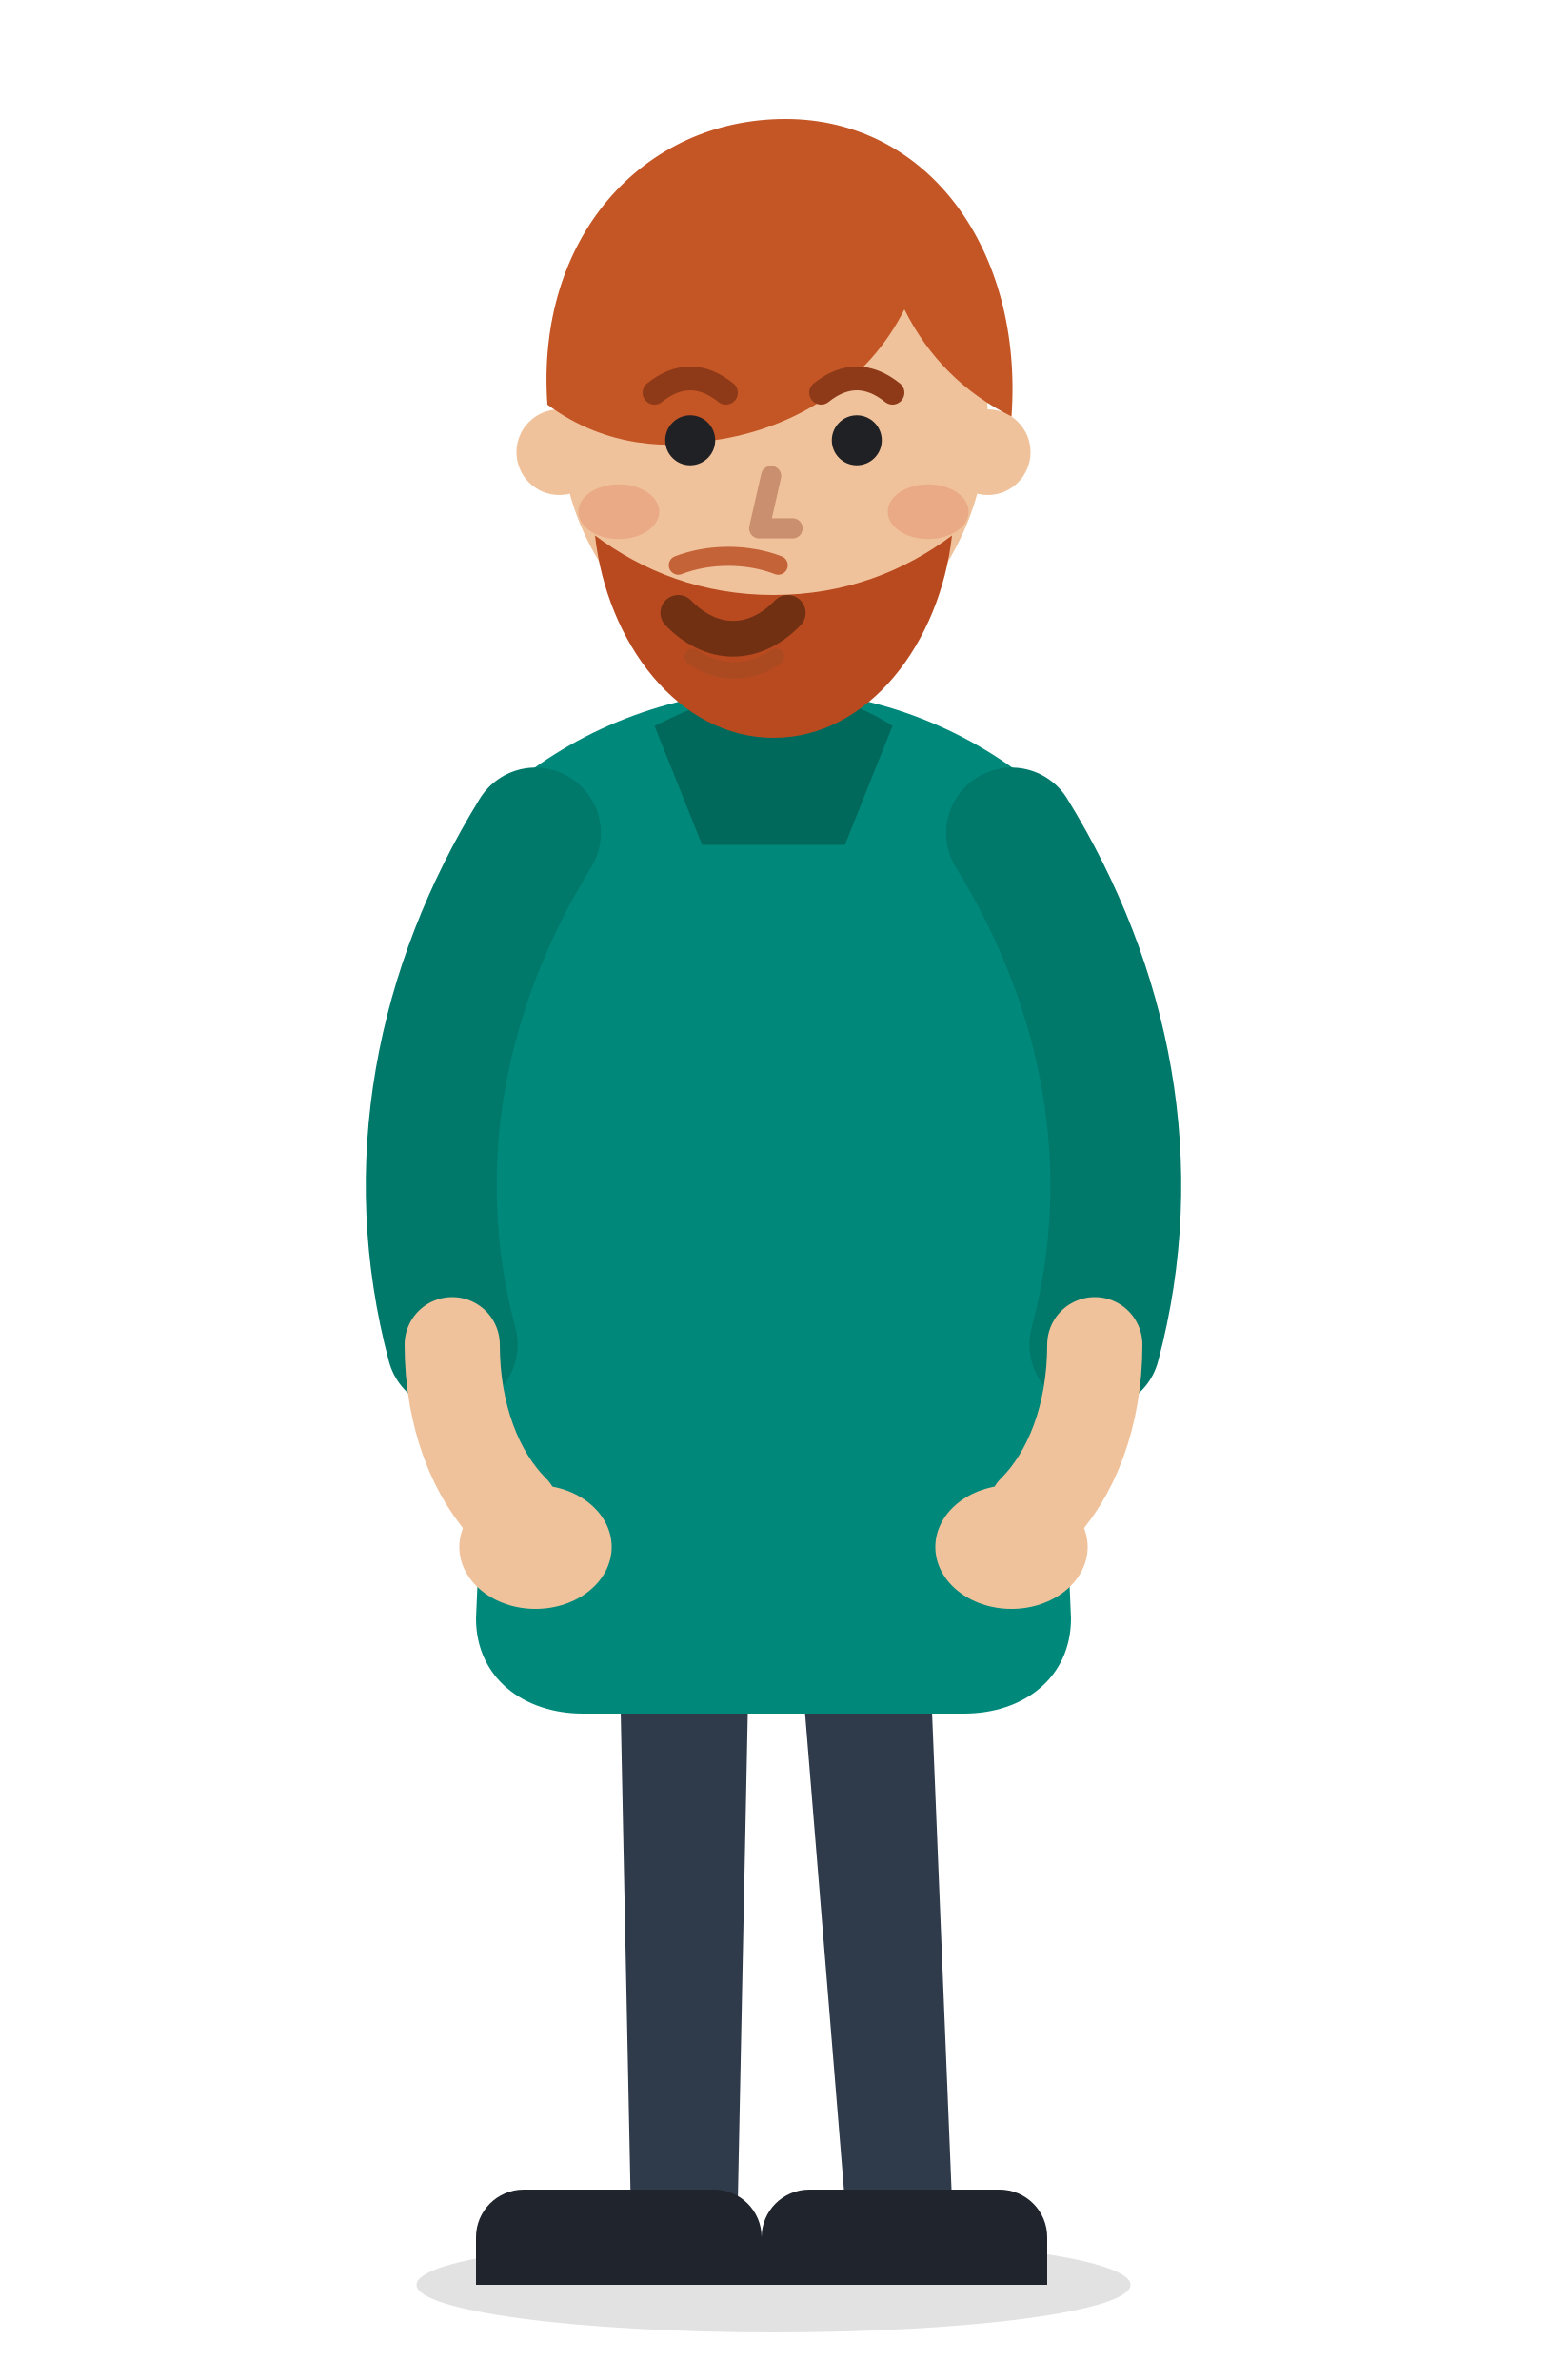
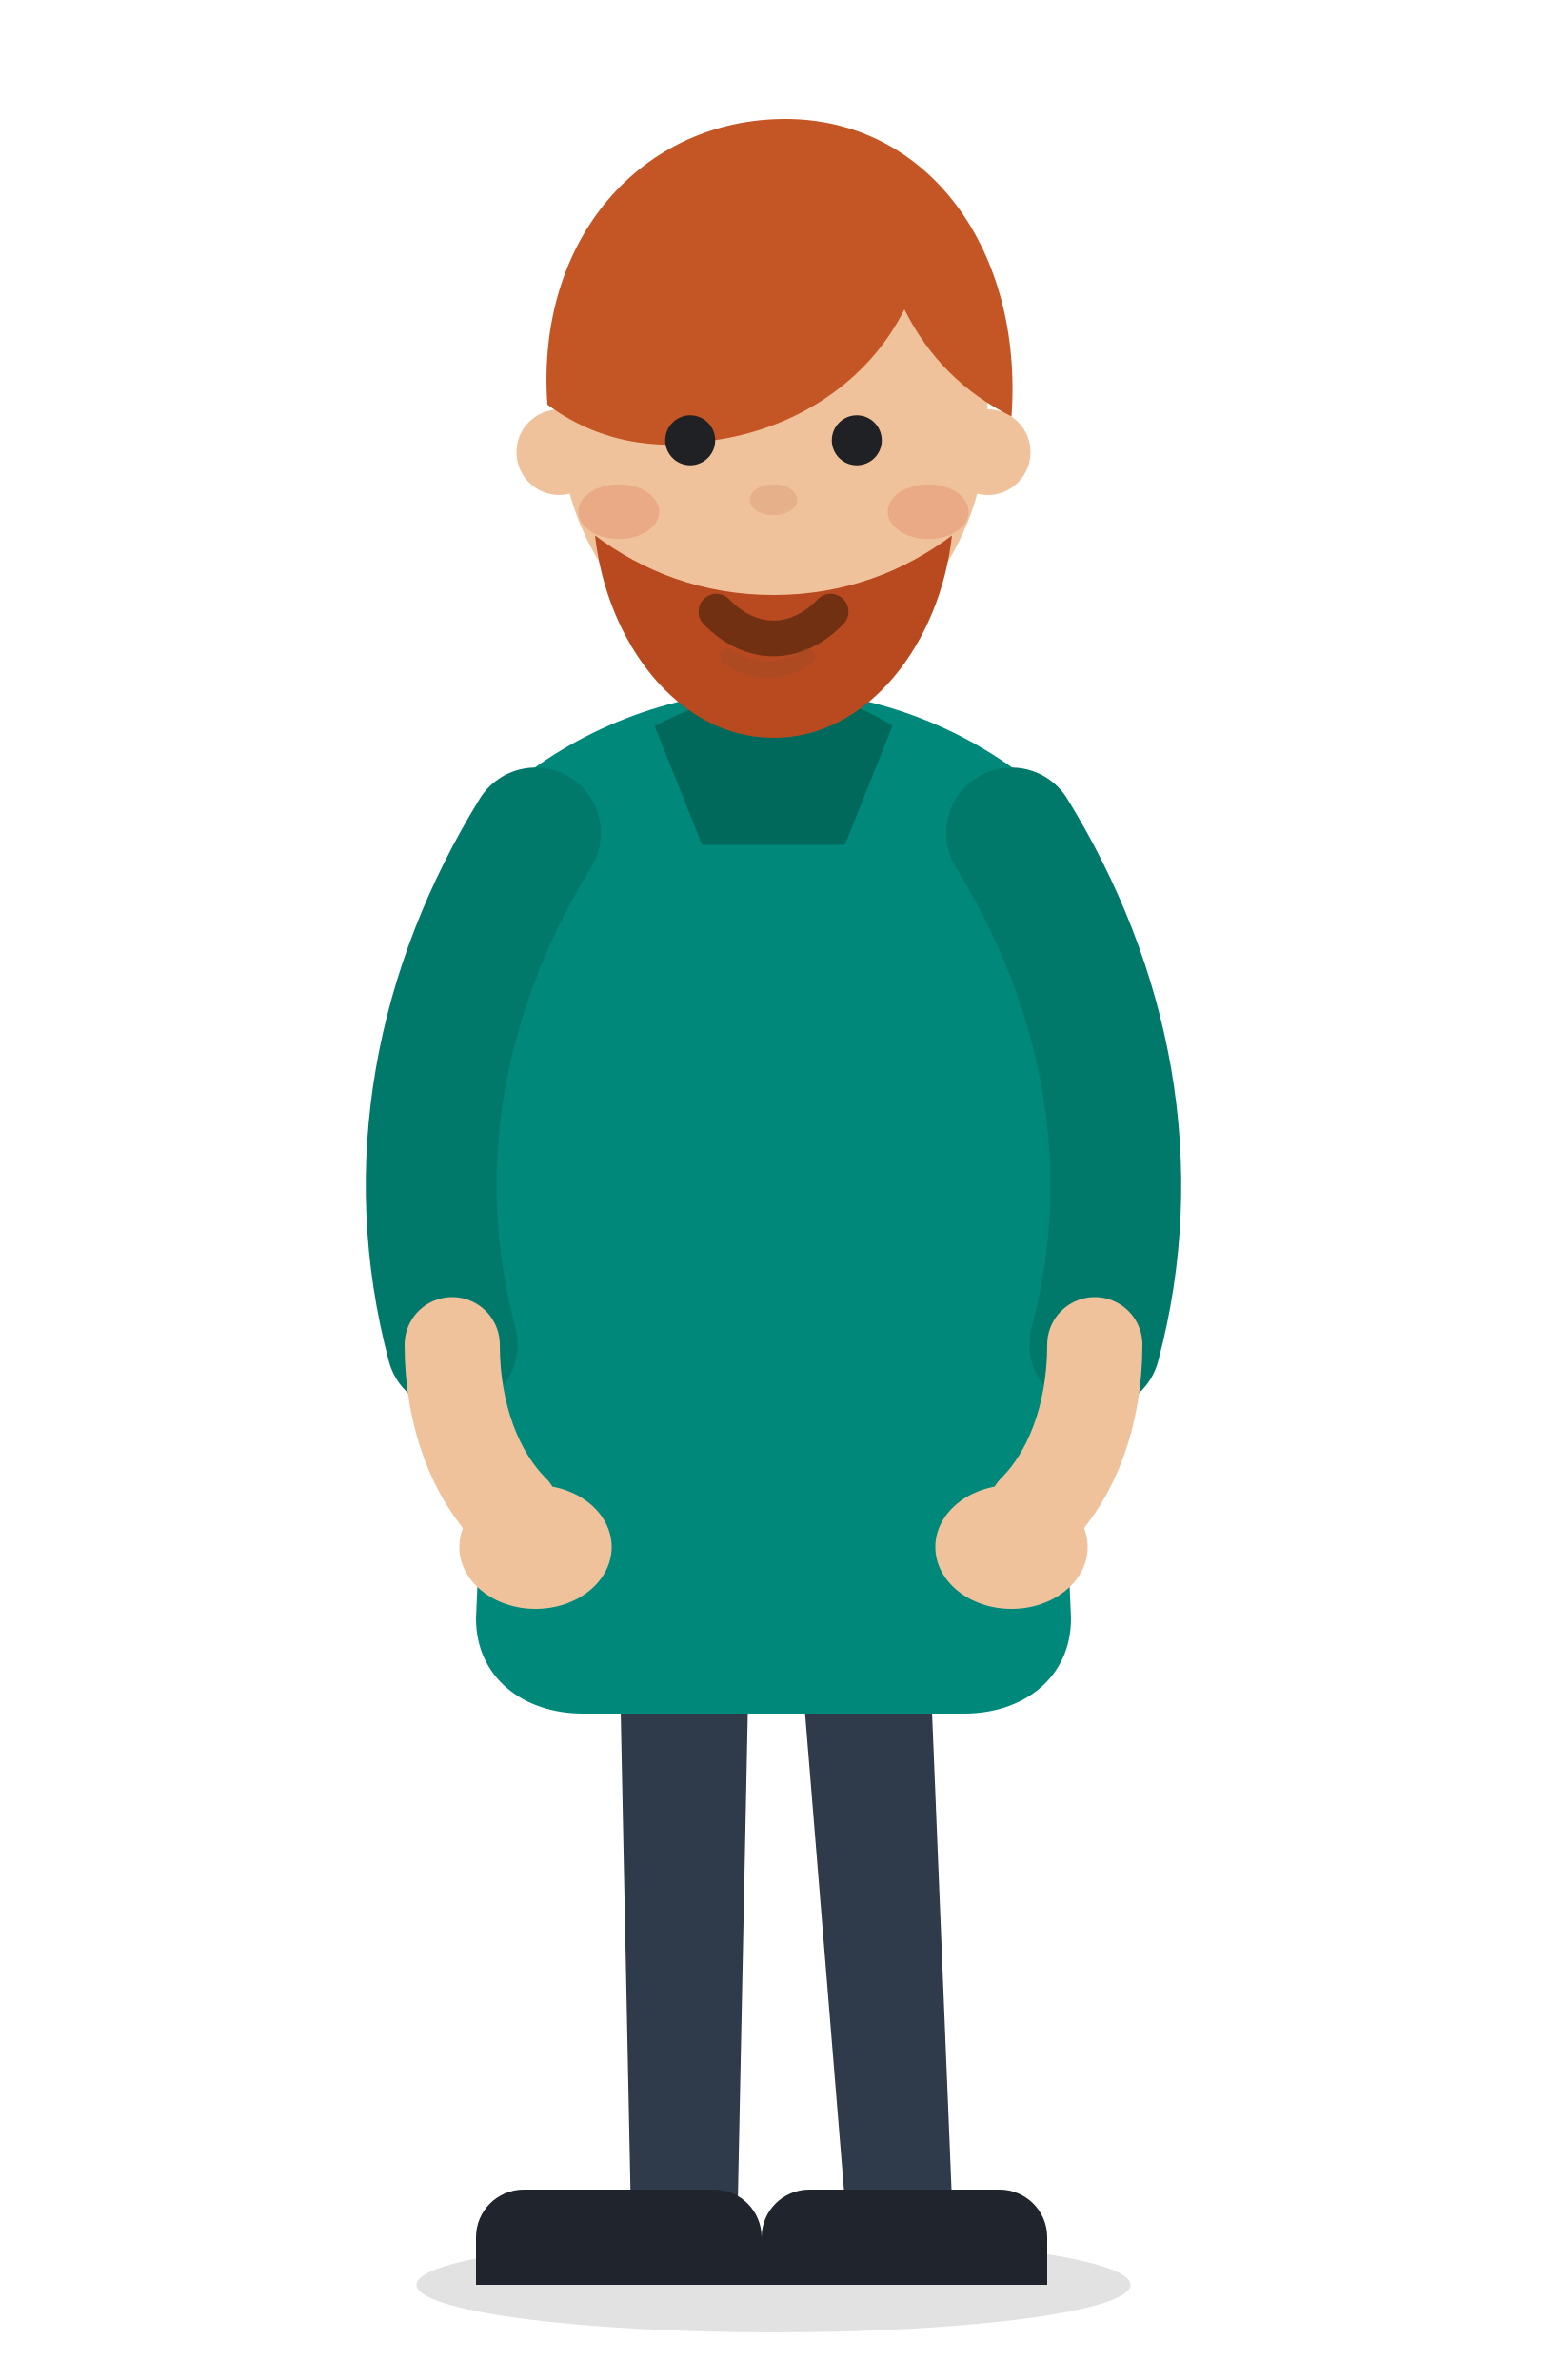
<svg xmlns="http://www.w3.org/2000/svg" viewBox="0 0 130 200" role="img" aria-label="Рыжий бородач">
  <ellipse cx="65" cy="192" rx="30" ry="4" fill="#202124" opacity=".13" />
  <path d="M52 136h11l-1 49h-9l-1-49Z" fill="#2F3A4A" />
  <path d="M67 136h11l2 49h-9l-4-49Z" fill="#2F3A4A" />
  <path d="M44 184h16a4 4 0 0 1 4 4v4H40v-4a4 4 0 0 1 4-4Z" fill="#20242C" />
  <path d="M68 184h16a4 4 0 0 1 4 4v4H64v-4a4 4 0 0 1 4-4Z" fill="#20242C" />
  <rect x="57" y="48" width="16" height="18" rx="7" fill="#F0C29B" />
  <path d="M43 66c6-5 14-8 22-8s16 3 22 8l3 70c0 5-4 8-9 8H49c-5 0-9-3-9-8l3-70Z" fill="#00897B" />
  <path d="M55 61c4-2 7-3 10-3s7 1 10 3l-4 10H59l-4-10Z" fill="#00695C" />
  <path d="M45 70c-8 13-11 28-7 43" fill="none" stroke="#00796B" stroke-width="11" stroke-linecap="round" />
  <path d="M38 113c0 6 2 11 5 14" fill="none" stroke="#F0C29B" stroke-width="8" stroke-linecap="round" />
  <ellipse cx="45" cy="130" rx="6.4" ry="5.2" fill="#F0C29B" />
  <path d="M85 70c8 13 11 28 7 43" fill="none" stroke="#00796B" stroke-width="11" stroke-linecap="round" />
  <path d="M92 113c0 6-2 11-5 14" fill="none" stroke="#F0C29B" stroke-width="8" stroke-linecap="round" />
  <ellipse cx="85" cy="130" rx="6.4" ry="5.2" fill="#F0C29B" />
  <ellipse cx="65" cy="35" rx="18" ry="21" fill="#F0C29B" />
  <circle cx="47" cy="38" r="3.6" fill="#F0C29B" />
  <circle cx="83" cy="38" r="3.6" fill="#F0C29B" />
  <path d="M46 34c-1-14 8-24 20-24 12 0 20 11 19 25-4-2-7-5-9-9-3 6-9 10-16 11-5 1-10 0-14-3Z" fill="#C45524" />
  <path d="M50 45c1 9 7 17 15 17s14-8 15-17c-4 3-9 5-15 5s-11-2-15-5Z" fill="#B94A1F" />
-   <path d="M57 51.5c2.8 2.9 6.4 2.9 9.2 0" stroke="#6B2E12" stroke-width="3" stroke-linecap="round" fill="none" opacity=".92" />
-   <path d="M58.2 55.2c2.2 1.5 4.8 1.5 7 0" stroke="#9A4A22" stroke-width="1.4" stroke-linecap="round" fill="none" opacity=".45" />
-   <path d="M55 33c2-1.6 4-1.6 6 0M69 33c2-1.6 4-1.6 6 0" stroke="#8E3A18" stroke-width="2" stroke-linecap="round" fill="none" />
-   <path d="M57 47.5c2.6-1 5.8-1 8.4 0" stroke="#B94A1F" stroke-width="1.6" stroke-linecap="round" fill="none" opacity=".8" />
+   <path d="M60.2 51.4c2.9 3 6.7 3 9.6 0" stroke="#6B2E12" stroke-width="3" stroke-linecap="round" fill="none" opacity=".92" />
+   <path d="M61.2 55.2c2.1 1.4 4.5 1.4 6.6 0" stroke="#9A4A22" stroke-width="1.4" stroke-linecap="round" fill="none" opacity=".4" />
  <circle cx="58" cy="37" r="2.1" fill="#202124" />
  <circle cx="72" cy="37" r="2.1" fill="#202124" />
-   <path d="M64.8 40l-1 4.4h2.8" stroke="#C98F6E" stroke-width="1.7" stroke-linecap="round" stroke-linejoin="round" fill="none" />
+   <ellipse cx="65" cy="42" rx="2" ry="1.3" fill="#DFA37C" opacity=".55" />
  <ellipse cx="52" cy="43" rx="3.4" ry="2.3" fill="#D96B4A" opacity=".28" />
  <ellipse cx="78" cy="43" rx="3.4" ry="2.3" fill="#D96B4A" opacity=".28" />
</svg>
